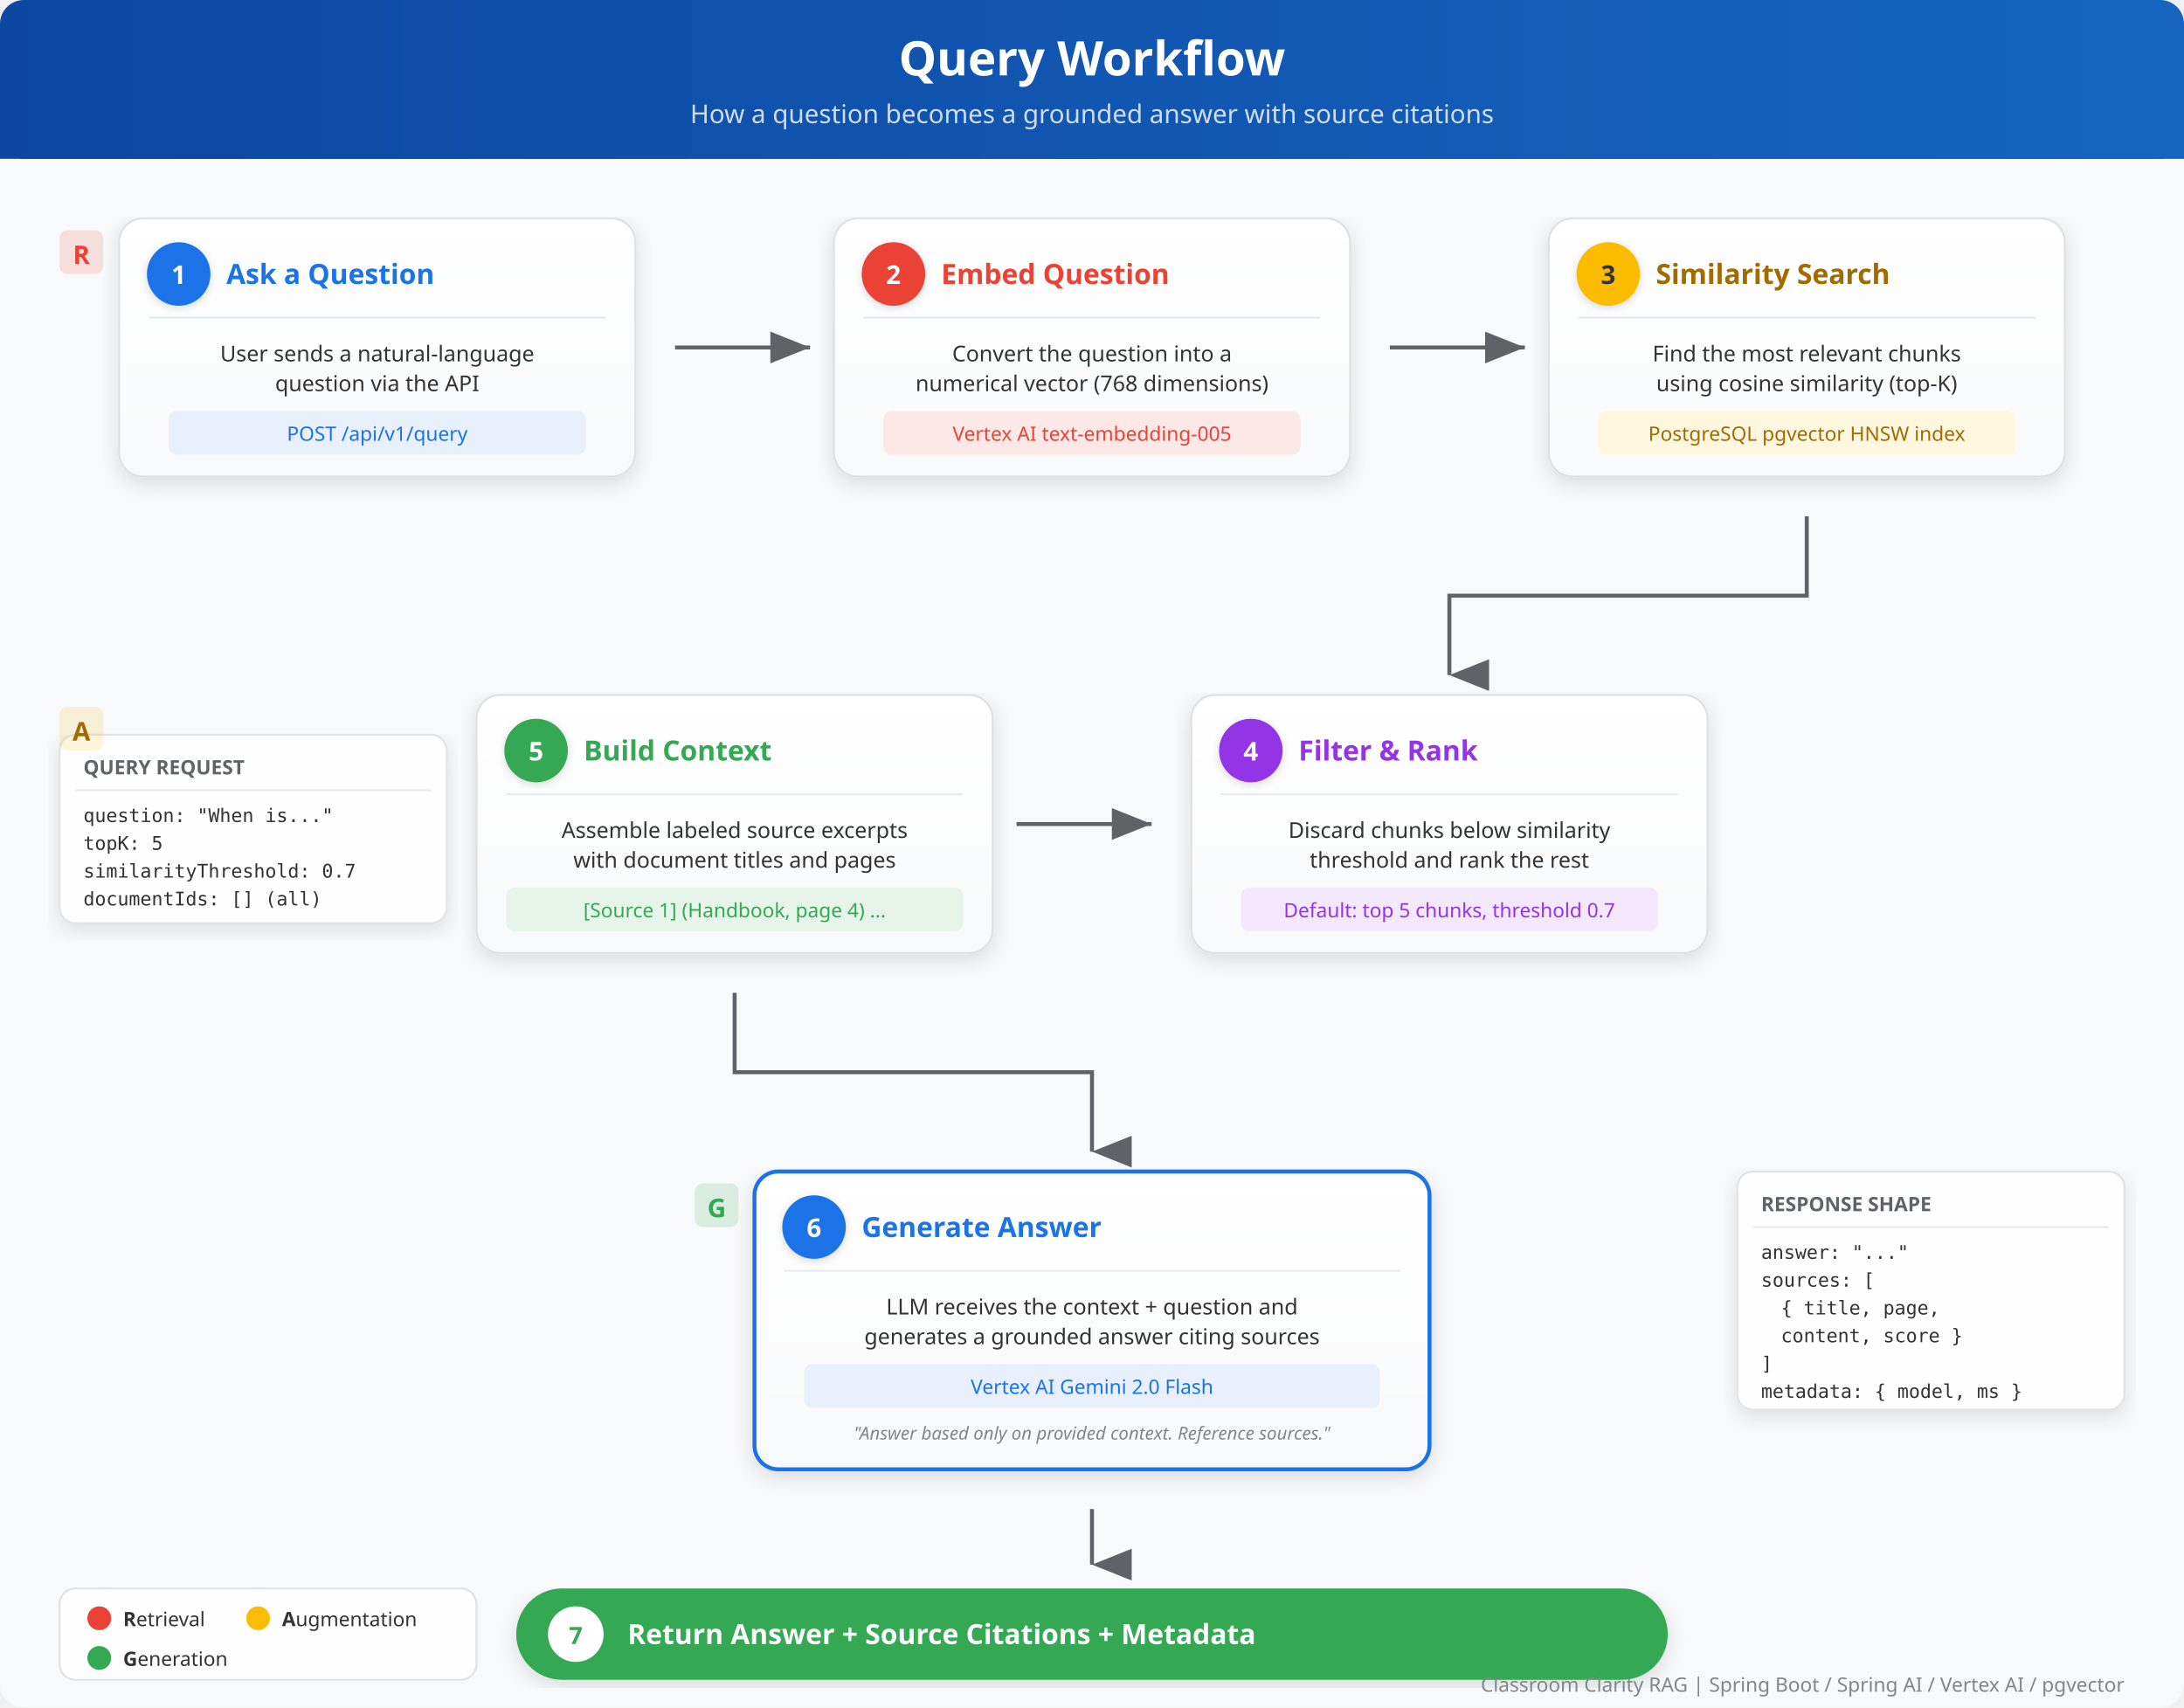
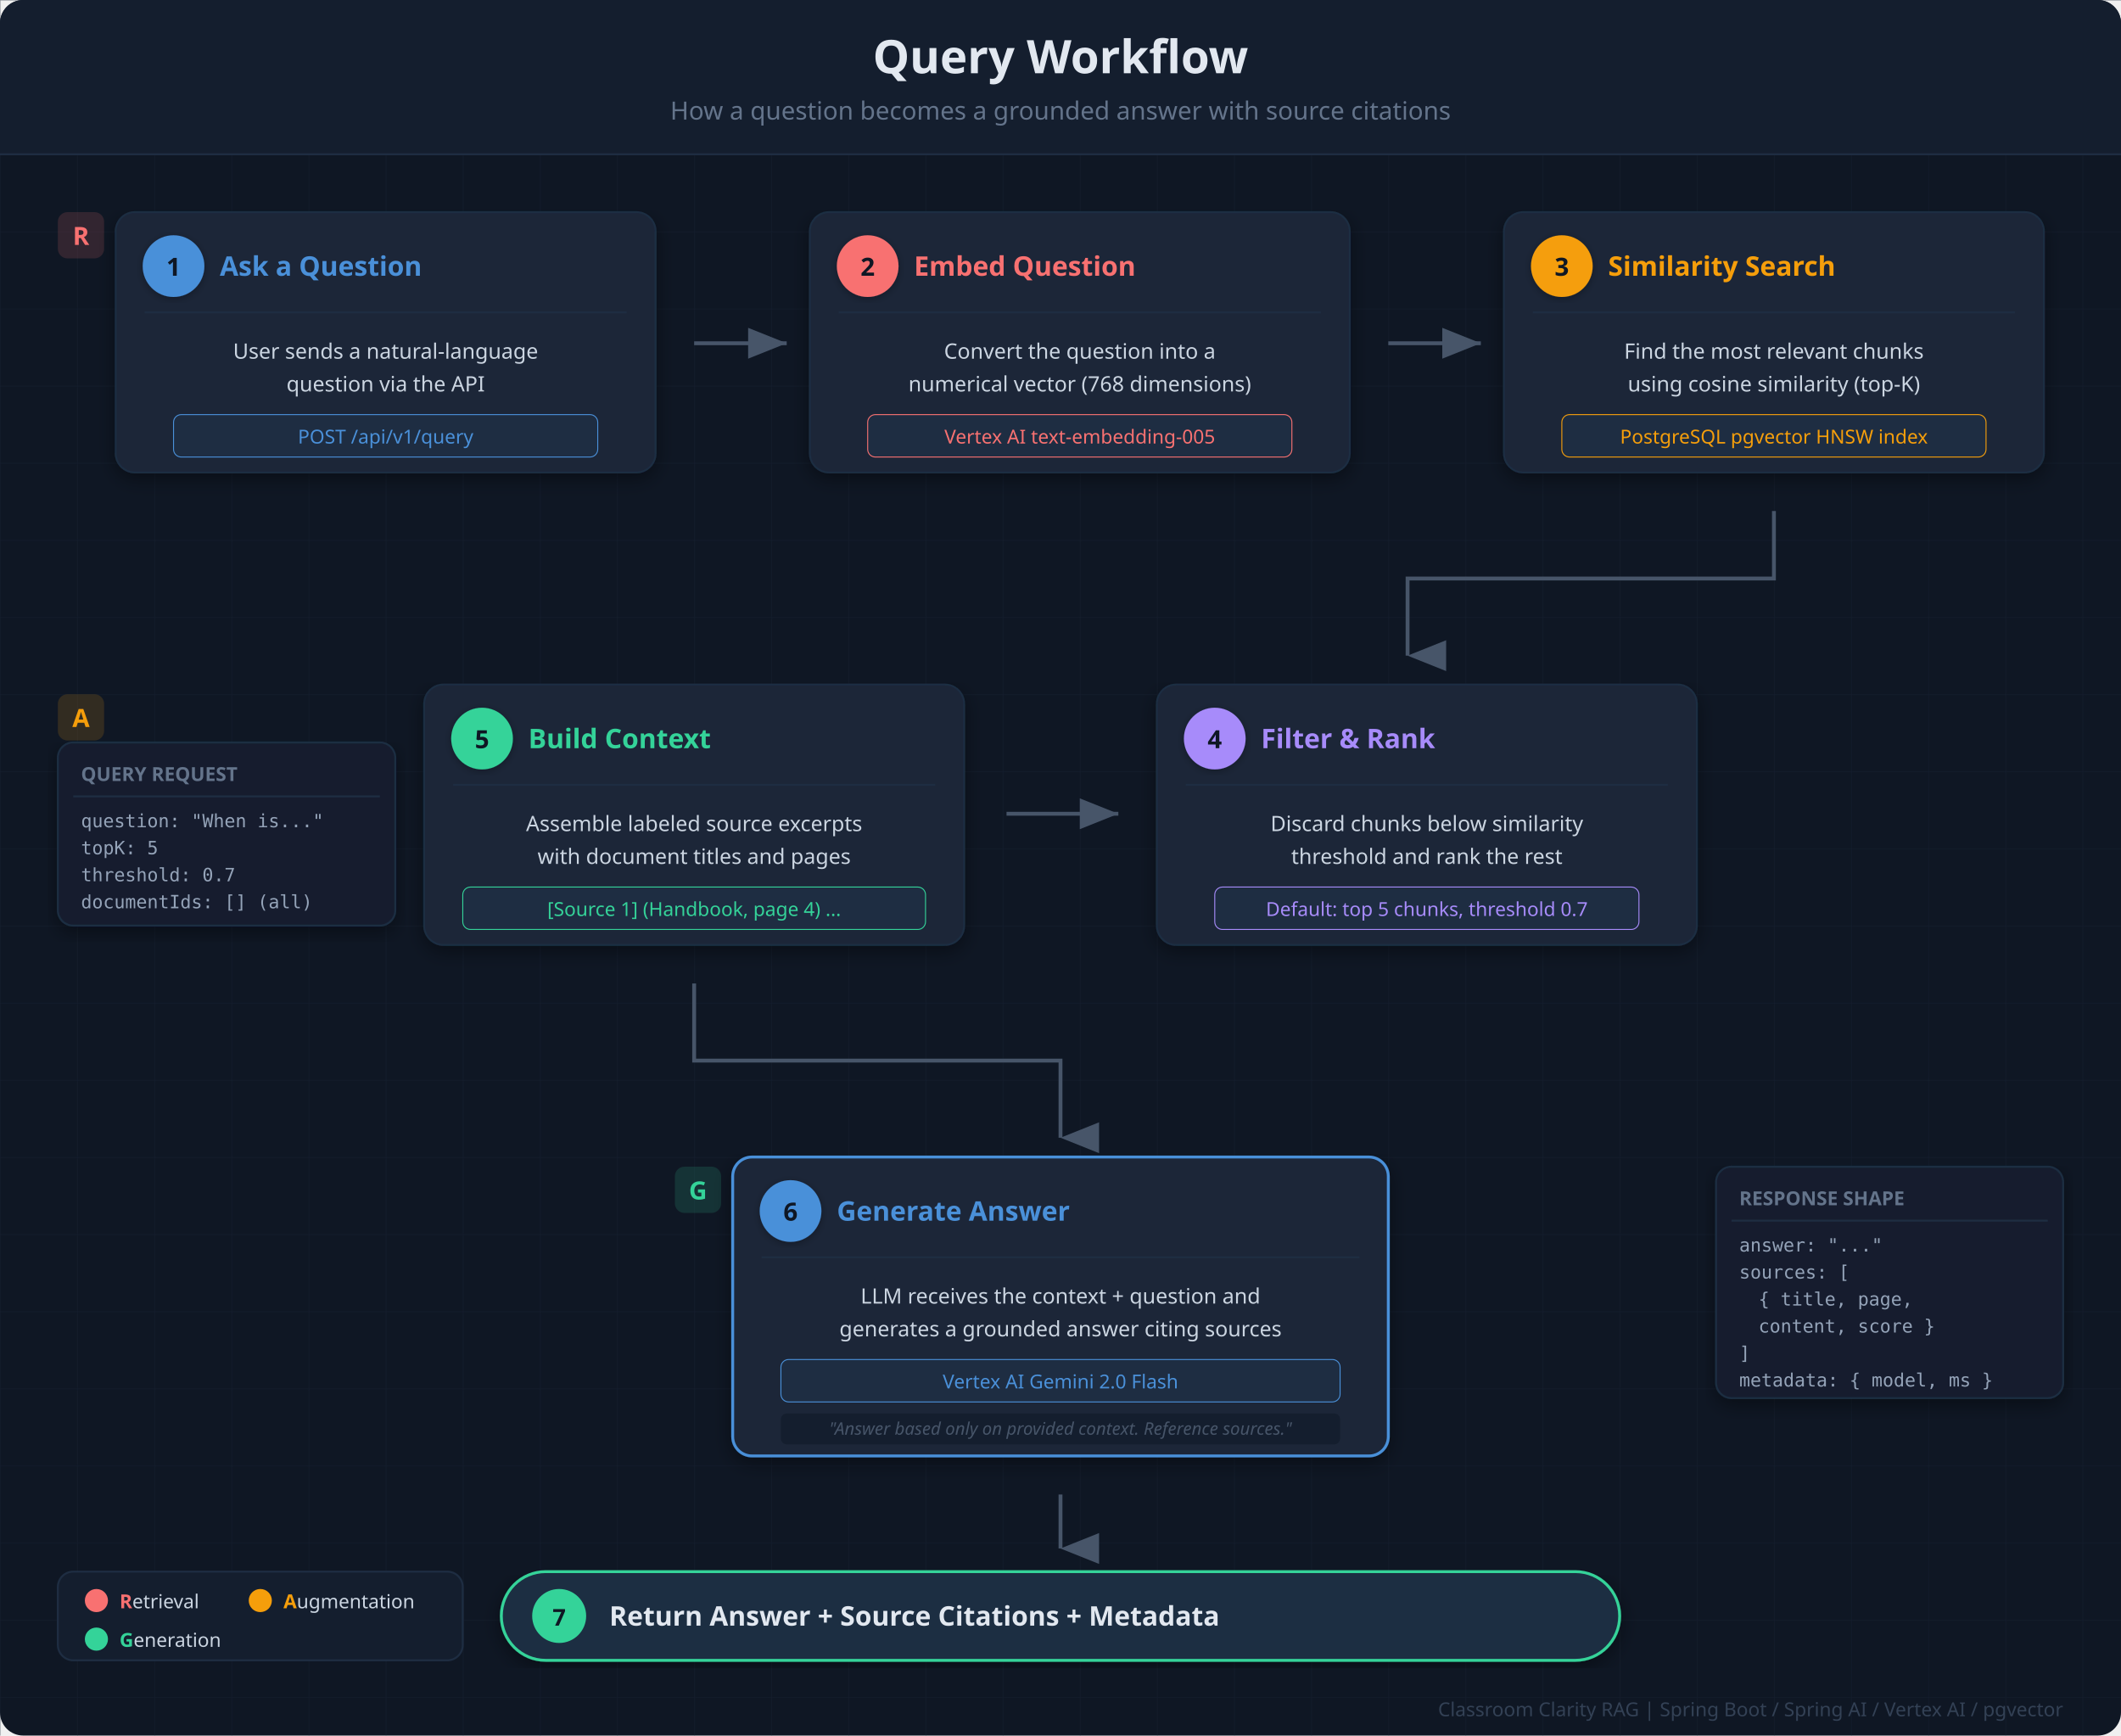
- <svg xmlns="http://www.w3.org/2000/svg" viewBox="0 0 1100 860" font-family="'Segoe UI', system-ui, -apple-system, sans-serif">
+ <svg xmlns="http://www.w3.org/2000/svg" viewBox="0 0 1100 900" font-family="'Segoe UI', system-ui, -apple-system, sans-serif">
  <defs>
-     <linearGradient id="qHeaderGrad" x1="0%" y1="0%" x2="100%" y2="0%">
-       <stop offset="0%" stop-color="#0d47a1" />
-       <stop offset="100%" stop-color="#1565c0" />
-     </linearGradient>
-     <linearGradient id="cardGrad" x1="0%" y1="0%" x2="0%" y2="100%">
-       <stop offset="0%" stop-color="#ffffff" />
-       <stop offset="100%" stop-color="#f8f9fa" />
-     </linearGradient>
    <filter id="cardShadow" x="-3%" y="-3%" width="106%" height="112%">
-       <feDropShadow dx="0" dy="3" stdDeviation="5" flood-color="#000" flood-opacity="0.12" />
+       <feDropShadow dx="0" dy="3" stdDeviation="5" flood-color="#000" flood-opacity="0.4" />
    </filter>
    <filter id="iconShadow" x="-10%" y="-10%" width="120%" height="120%">
-       <feDropShadow dx="0" dy="1" stdDeviation="2" flood-color="#000" flood-opacity="0.15" />
+       <feDropShadow dx="0" dy="1" stdDeviation="2" flood-color="#000" flood-opacity="0.3" />
    </filter>
    <marker id="flowArrow" markerWidth="10" markerHeight="8" refX="10" refY="4" orient="auto">
-       <path d="M0,0 L10,4 L0,8" fill="#5f6368" />
+       <path d="M0,0 L10,4 L0,8" fill="#475569" />
    </marker>
    <marker id="flowArrowDown" markerWidth="8" markerHeight="10" refX="4" refY="10" orient="auto">
-       <path d="M0,0 L4,10 L8,0" fill="#5f6368" />
+       <path d="M0,0 L4,10 L8,0" fill="#475569" />
    </marker>
  </defs>
-   <rect width="1100" height="860" rx="12" fill="#f8f9fa" />
-   <rect x="0" y="0" width="1100" height="80" rx="12" fill="url(#qHeaderGrad)" />
-   <rect x="0" y="40" width="1100" height="40" fill="url(#qHeaderGrad)" />
-   <text x="550" y="38" text-anchor="middle" fill="#fff" font-size="24" font-weight="600">Query Workflow</text>
-   <text x="550" y="62" text-anchor="middle" fill="#ffffffcc" font-size="13">How a question becomes a grounded answer with source citations</text>
+   <rect width="1100" height="900" rx="12" fill="#0f1724" />
+   <pattern id="qgrid" width="40" height="40" patternUnits="userSpaceOnUse">
+     <path d="M 40 0 L 0 0 0 40" fill="none" stroke="#1a2538" stroke-width="0.5" />
+   </pattern>
+   <rect width="1100" height="900" fill="url(#qgrid)" opacity="0.5" />
+   <rect x="0" y="0" width="1100" height="80" rx="12" fill="#141e2e" />
+   <rect x="0" y="40" width="1100" height="40" fill="#141e2e" />
+   <line x1="0" y1="80" x2="1100" y2="80" stroke="#1e2d42" stroke-width="1" />
+   <text x="550" y="38" text-anchor="middle" fill="#e2e8f0" font-size="24" font-weight="600">Query Workflow</text>
+   <text x="550" y="62" text-anchor="middle" fill="#64748b" font-size="13">How a question becomes a grounded answer with source citations</text>
+   <g transform="translate(30, 110)">
+     <rect width="24" height="24" rx="5" fill="#f87171" opacity="0.15" />
+     <text x="12" y="17" text-anchor="middle" fill="#f87171" font-size="13" font-weight="700">R</text>
+   </g>
  <g transform="translate(60, 110)">
-     <rect width="260" height="130" rx="12" fill="url(#cardGrad)" stroke="#e0e0e0" stroke-width="1" filter="url(#cardShadow)" />
-     <circle cx="30" cy="28" r="16" fill="#1a73e8" filter="url(#iconShadow)" />
-     <text x="30" y="33" text-anchor="middle" fill="#fff" font-size="13" font-weight="700">1</text>
-     <text x="54" y="33" fill="#1a73e8" font-size="14" font-weight="600">Ask a Question</text>
-     <line x1="15" y1="50" x2="245" y2="50" stroke="#e8eaed" stroke-width="1" />
-     <text x="130" y="72" text-anchor="middle" fill="#333" font-size="11">User sends a natural-language</text>
-     <text x="130" y="87" text-anchor="middle" fill="#333" font-size="11">question via the API</text>
-     <rect x="25" y="97" width="210" height="22" rx="4" fill="#e8f0fe" />
-     <text x="130" y="112" text-anchor="middle" fill="#1a73e8" font-size="10" font-weight="500">POST /api/v1/query</text>
+     <rect width="280" height="135" rx="10" fill="#1a2538" stroke="#1e2d42" stroke-width="1" filter="url(#cardShadow)" />
+     <circle cx="30" cy="28" r="16" fill="#4a90d9" filter="url(#iconShadow)" />
+     <text x="30" y="33" text-anchor="middle" fill="#0f1724" font-size="13" font-weight="700">1</text>
+     <text x="54" y="33" fill="#4a90d9" font-size="14" font-weight="600">Ask a Question</text>
+     <line x1="15" y1="52" x2="265" y2="52" stroke="#1e2d42" stroke-width="1" />
+     <text x="140" y="76" text-anchor="middle" fill="#cbd5e1" font-size="11">User sends a natural-language</text>
+     <text x="140" y="93" text-anchor="middle" fill="#cbd5e1" font-size="11">question via the API</text>
+     <rect x="30" y="105" width="220" height="22" rx="4" fill="#1e2d42" stroke="#4a90d9" stroke-width="0.5" />
+     <text x="140" y="120" text-anchor="middle" fill="#4a90d9" font-size="10" font-weight="500">POST /api/v1/query</text>
  </g>
-   <line x1="340" y1="175" x2="408" y2="175" stroke="#5f6368" stroke-width="2" marker-end="url(#flowArrow)" />
+   <line x1="360" y1="178" x2="408" y2="178" stroke="#475569" stroke-width="2" marker-end="url(#flowArrow)" />
  <g transform="translate(420, 110)">
-     <rect width="260" height="130" rx="12" fill="url(#cardGrad)" stroke="#e0e0e0" stroke-width="1" filter="url(#cardShadow)" />
-     <circle cx="30" cy="28" r="16" fill="#ea4335" filter="url(#iconShadow)" />
-     <text x="30" y="33" text-anchor="middle" fill="#fff" font-size="13" font-weight="700">2</text>
-     <text x="54" y="33" fill="#ea4335" font-size="14" font-weight="600">Embed Question</text>
-     <line x1="15" y1="50" x2="245" y2="50" stroke="#e8eaed" stroke-width="1" />
-     <text x="130" y="72" text-anchor="middle" fill="#333" font-size="11">Convert the question into a</text>
-     <text x="130" y="87" text-anchor="middle" fill="#333" font-size="11">numerical vector (768 dimensions)</text>
-     <rect x="25" y="97" width="210" height="22" rx="4" fill="#fce8e6" />
-     <text x="130" y="112" text-anchor="middle" fill="#ea4335" font-size="10" font-weight="500">Vertex AI text-embedding-005</text>
+     <rect width="280" height="135" rx="10" fill="#1a2538" stroke="#1e2d42" stroke-width="1" filter="url(#cardShadow)" />
+     <circle cx="30" cy="28" r="16" fill="#f87171" filter="url(#iconShadow)" />
+     <text x="30" y="33" text-anchor="middle" fill="#0f1724" font-size="13" font-weight="700">2</text>
+     <text x="54" y="33" fill="#f87171" font-size="14" font-weight="600">Embed Question</text>
+     <line x1="15" y1="52" x2="265" y2="52" stroke="#1e2d42" stroke-width="1" />
+     <text x="140" y="76" text-anchor="middle" fill="#cbd5e1" font-size="11">Convert the question into a</text>
+     <text x="140" y="93" text-anchor="middle" fill="#cbd5e1" font-size="11">numerical vector (768 dimensions)</text>
+     <rect x="30" y="105" width="220" height="22" rx="4" fill="#1e2d42" stroke="#f87171" stroke-width="0.5" />
+     <text x="140" y="120" text-anchor="middle" fill="#f87171" font-size="10" font-weight="500">Vertex AI text-embedding-005</text>
  </g>
-   <line x1="700" y1="175" x2="768" y2="175" stroke="#5f6368" stroke-width="2" marker-end="url(#flowArrow)" />
+   <line x1="720" y1="178" x2="768" y2="178" stroke="#475569" stroke-width="2" marker-end="url(#flowArrow)" />
  <g transform="translate(780, 110)">
-     <rect width="260" height="130" rx="12" fill="url(#cardGrad)" stroke="#e0e0e0" stroke-width="1" filter="url(#cardShadow)" />
-     <circle cx="30" cy="28" r="16" fill="#fbbc04" filter="url(#iconShadow)" />
-     <text x="30" y="33" text-anchor="middle" fill="#333" font-size="13" font-weight="700">3</text>
-     <text x="54" y="33" fill="#a16b00" font-size="14" font-weight="600">Similarity Search</text>
-     <line x1="15" y1="50" x2="245" y2="50" stroke="#e8eaed" stroke-width="1" />
-     <text x="130" y="72" text-anchor="middle" fill="#333" font-size="11">Find the most relevant chunks</text>
-     <text x="130" y="87" text-anchor="middle" fill="#333" font-size="11">using cosine similarity (top-K)</text>
-     <rect x="25" y="97" width="210" height="22" rx="4" fill="#fef7e0" />
-     <text x="130" y="112" text-anchor="middle" fill="#a16b00" font-size="10" font-weight="500">PostgreSQL pgvector HNSW index</text>
+     <rect width="280" height="135" rx="10" fill="#1a2538" stroke="#1e2d42" stroke-width="1" filter="url(#cardShadow)" />
+     <circle cx="30" cy="28" r="16" fill="#f59e0b" filter="url(#iconShadow)" />
+     <text x="30" y="33" text-anchor="middle" fill="#0f1724" font-size="13" font-weight="700">3</text>
+     <text x="54" y="33" fill="#f59e0b" font-size="14" font-weight="600">Similarity Search</text>
+     <line x1="15" y1="52" x2="265" y2="52" stroke="#1e2d42" stroke-width="1" />
+     <text x="140" y="76" text-anchor="middle" fill="#cbd5e1" font-size="11">Find the most relevant chunks</text>
+     <text x="140" y="93" text-anchor="middle" fill="#cbd5e1" font-size="11">using cosine similarity (top-K)</text>
+     <rect x="30" y="105" width="220" height="22" rx="4" fill="#1e2d42" stroke="#f59e0b" stroke-width="0.5" />
+     <text x="140" y="120" text-anchor="middle" fill="#f59e0b" font-size="10" font-weight="500">PostgreSQL pgvector HNSW index</text>
  </g>
-   <path d="M 910 260 L 910 300 L 730 300 L 730 340" stroke="#5f6368" stroke-width="2" fill="none" marker-end="url(#flowArrowDown)" />
-   <g transform="translate(600, 350)">
-     <rect width="260" height="130" rx="12" fill="url(#cardGrad)" stroke="#e0e0e0" stroke-width="1" filter="url(#cardShadow)" />
-     <circle cx="30" cy="28" r="16" fill="#9334e6" filter="url(#iconShadow)" />
-     <text x="30" y="33" text-anchor="middle" fill="#fff" font-size="13" font-weight="700">4</text>
-     <text x="54" y="33" fill="#9334e6" font-size="14" font-weight="600">Filter &amp; Rank</text>
-     <line x1="15" y1="50" x2="245" y2="50" stroke="#e8eaed" stroke-width="1" />
-     <text x="130" y="72" text-anchor="middle" fill="#333" font-size="11">Discard chunks below similarity</text>
-     <text x="130" y="87" text-anchor="middle" fill="#333" font-size="11">threshold and rank the rest</text>
-     <rect x="25" y="97" width="210" height="22" rx="4" fill="#f3e8fd" />
-     <text x="130" y="112" text-anchor="middle" fill="#9334e6" font-size="10" font-weight="500">Default: top 5 chunks, threshold 0.7</text>
+   <path d="M 920 265 L 920 300 L 730 300 L 730 340" stroke="#475569" stroke-width="2" fill="none" marker-end="url(#flowArrowDown)" />
+   <g transform="translate(30, 360)">
+     <rect width="24" height="24" rx="5" fill="#f59e0b" opacity="0.15" />
+     <text x="12" y="17" text-anchor="middle" fill="#f59e0b" font-size="13" font-weight="700">A</text>
  </g>
-   <line x1="580" y1="415" x2="512" y2="415" stroke="#5f6368" stroke-width="2" marker-end="url(#flowArrow)" transform="rotate(180, 546, 415)" />
-   <g transform="translate(240, 350)">
-     <rect width="260" height="130" rx="12" fill="url(#cardGrad)" stroke="#e0e0e0" stroke-width="1" filter="url(#cardShadow)" />
-     <circle cx="30" cy="28" r="16" fill="#34a853" filter="url(#iconShadow)" />
-     <text x="30" y="33" text-anchor="middle" fill="#fff" font-size="13" font-weight="700">5</text>
-     <text x="54" y="33" fill="#34a853" font-size="14" font-weight="600">Build Context</text>
-     <line x1="15" y1="50" x2="245" y2="50" stroke="#e8eaed" stroke-width="1" />
-     <text x="130" y="72" text-anchor="middle" fill="#333" font-size="11">Assemble labeled source excerpts</text>
-     <text x="130" y="87" text-anchor="middle" fill="#333" font-size="11">with document titles and pages</text>
-     <rect x="15" y="97" width="230" height="22" rx="4" fill="#e6f4ea" />
-     <text x="130" y="112" text-anchor="middle" fill="#34a853" font-size="10" font-weight="500">[Source 1] (Handbook, page 4) ...</text>
+   <g transform="translate(600, 355)">
+     <rect width="280" height="135" rx="10" fill="#1a2538" stroke="#1e2d42" stroke-width="1" filter="url(#cardShadow)" />
+     <circle cx="30" cy="28" r="16" fill="#a78bfa" filter="url(#iconShadow)" />
+     <text x="30" y="33" text-anchor="middle" fill="#0f1724" font-size="13" font-weight="700">4</text>
+     <text x="54" y="33" fill="#a78bfa" font-size="14" font-weight="600">Filter &amp; Rank</text>
+     <line x1="15" y1="52" x2="265" y2="52" stroke="#1e2d42" stroke-width="1" />
+     <text x="140" y="76" text-anchor="middle" fill="#cbd5e1" font-size="11">Discard chunks below similarity</text>
+     <text x="140" y="93" text-anchor="middle" fill="#cbd5e1" font-size="11">threshold and rank the rest</text>
+     <rect x="30" y="105" width="220" height="22" rx="4" fill="#1e2d42" stroke="#a78bfa" stroke-width="0.5" />
+     <text x="140" y="120" text-anchor="middle" fill="#a78bfa" font-size="10" font-weight="500">Default: top 5 chunks, threshold 0.7</text>
  </g>
-   <path d="M 370 500 L 370 540 L 550 540 L 550 580" stroke="#5f6368" stroke-width="2" fill="none" marker-end="url(#flowArrowDown)" />
-   <g transform="translate(380, 590)">
-     <rect width="340" height="150" rx="12" fill="url(#cardGrad)" stroke="#1a73e8" stroke-width="2" filter="url(#cardShadow)" />
-     <circle cx="30" cy="28" r="16" fill="#1a73e8" filter="url(#iconShadow)" />
-     <text x="30" y="33" text-anchor="middle" fill="#fff" font-size="13" font-weight="700">6</text>
-     <text x="54" y="33" fill="#1a73e8" font-size="14" font-weight="600">Generate Answer</text>
-     <line x1="15" y1="50" x2="325" y2="50" stroke="#e8eaed" stroke-width="1" />
-     <text x="170" y="72" text-anchor="middle" fill="#333" font-size="11">LLM receives the context + question and</text>
-     <text x="170" y="87" text-anchor="middle" fill="#333" font-size="11">generates a grounded answer citing sources</text>
-     <rect x="25" y="97" width="290" height="22" rx="4" fill="#e8f0fe" />
-     <text x="170" y="112" text-anchor="middle" fill="#1a73e8" font-size="10" font-weight="500">Vertex AI Gemini 2.0 Flash</text>
-     <rect x="25" y="123" width="290" height="18" rx="3" fill="#f8f9fa" />
-     <text x="170" y="135" text-anchor="middle" fill="#80868b" font-size="9" font-style="italic">"Answer based only on provided context. Reference sources."</text>
+   <line x1="580" y1="422" x2="522" y2="422" stroke="#475569" stroke-width="2" marker-end="url(#flowArrow)" transform="rotate(180, 551, 422)" />
+   <g transform="translate(220, 355)">
+     <rect width="280" height="135" rx="10" fill="#1a2538" stroke="#1e2d42" stroke-width="1" filter="url(#cardShadow)" />
+     <circle cx="30" cy="28" r="16" fill="#34d399" filter="url(#iconShadow)" />
+     <text x="30" y="33" text-anchor="middle" fill="#0f1724" font-size="13" font-weight="700">5</text>
+     <text x="54" y="33" fill="#34d399" font-size="14" font-weight="600">Build Context</text>
+     <line x1="15" y1="52" x2="265" y2="52" stroke="#1e2d42" stroke-width="1" />
+     <text x="140" y="76" text-anchor="middle" fill="#cbd5e1" font-size="11">Assemble labeled source excerpts</text>
+     <text x="140" y="93" text-anchor="middle" fill="#cbd5e1" font-size="11">with document titles and pages</text>
+     <rect x="20" y="105" width="240" height="22" rx="4" fill="#1e2d42" stroke="#34d399" stroke-width="0.5" />
+     <text x="140" y="120" text-anchor="middle" fill="#34d399" font-size="10" font-weight="500">[Source 1] (Handbook, page 4) ...</text>
  </g>
-   <line x1="550" y1="760" x2="550" y2="788" stroke="#5f6368" stroke-width="2" marker-end="url(#flowArrowDown)" />
-   <g transform="translate(260, 800)">
-     <rect width="580" height="46" rx="23" fill="#34a853" filter="url(#cardShadow)" />
-     <circle cx="30" cy="23" r="14" fill="#fff" />
-     <text x="30" y="28" text-anchor="middle" fill="#34a853" font-size="12" font-weight="700">7</text>
-     <text x="56" y="28" fill="#fff" font-size="14" font-weight="600">Return Answer + Source Citations + Metadata</text>
+   <path d="M 360 510 L 360 550 L 550 550 L 550 590" stroke="#475569" stroke-width="2" fill="none" marker-end="url(#flowArrowDown)" />
+   <g transform="translate(350, 605)">
+     <rect width="24" height="24" rx="5" fill="#34d399" opacity="0.15" />
+     <text x="12" y="17" text-anchor="middle" fill="#34d399" font-size="13" font-weight="700">G</text>
  </g>
-   <g transform="translate(30, 370)">
-     <rect width="195" height="95" rx="8" fill="#fff" stroke="#e0e0e0" stroke-width="1" filter="url(#cardShadow)" opacity="0.9" />
-     <text x="12" y="20" fill="#5f6368" font-size="10" font-weight="600">QUERY REQUEST</text>
-     <line x1="8" y1="28" x2="187" y2="28" stroke="#e8eaed" stroke-width="1" />
-     <text x="12" y="44" fill="#333" font-size="9.5" font-family="monospace">question: "When is..."</text>
-     <text x="12" y="58" fill="#333" font-size="9.5" font-family="monospace">topK: 5</text>
-     <text x="12" y="72" fill="#333" font-size="9.5" font-family="monospace">similarityThreshold: 0.7</text>
-     <text x="12" y="86" fill="#333" font-size="9.5" font-family="monospace">documentIds: [] (all)</text>
+   <g transform="translate(380, 600)">
+     <rect width="340" height="155" rx="10" fill="#1a2538" stroke="#4a90d9" stroke-width="1.5" filter="url(#cardShadow)" />
+     <circle cx="30" cy="28" r="16" fill="#4a90d9" filter="url(#iconShadow)" />
+     <text x="30" y="33" text-anchor="middle" fill="#0f1724" font-size="13" font-weight="700">6</text>
+     <text x="54" y="33" fill="#4a90d9" font-size="14" font-weight="600">Generate Answer</text>
+     <line x1="15" y1="52" x2="325" y2="52" stroke="#1e2d42" stroke-width="1" />
+     <text x="170" y="76" text-anchor="middle" fill="#cbd5e1" font-size="11">LLM receives the context + question and</text>
+     <text x="170" y="93" text-anchor="middle" fill="#cbd5e1" font-size="11">generates a grounded answer citing sources</text>
+     <rect x="25" y="105" width="290" height="22" rx="4" fill="#1e2d42" stroke="#4a90d9" stroke-width="0.5" />
+     <text x="170" y="120" text-anchor="middle" fill="#4a90d9" font-size="10" font-weight="500">Vertex AI Gemini 2.0 Flash</text>
+     <rect x="25" y="133" width="290" height="16" rx="3" fill="#141e2e" />
+     <text x="170" y="144" text-anchor="middle" fill="#475569" font-size="9" font-style="italic">"Answer based only on provided context. Reference sources."</text>
  </g>
-   <g transform="translate(875, 590)">
-     <rect width="195" height="120" rx="8" fill="#fff" stroke="#e0e0e0" stroke-width="1" filter="url(#cardShadow)" opacity="0.9" />
-     <text x="12" y="20" fill="#5f6368" font-size="10" font-weight="600">RESPONSE SHAPE</text>
-     <line x1="8" y1="28" x2="187" y2="28" stroke="#e8eaed" stroke-width="1" />
-     <text x="12" y="44" fill="#333" font-size="9.5" font-family="monospace">answer: "..."</text>
-     <text x="12" y="58" fill="#333" font-size="9.5" font-family="monospace">sources: [</text>
-     <text x="22" y="72" fill="#333" font-size="9.5" font-family="monospace">{ title, page,</text>
-     <text x="22" y="86" fill="#333" font-size="9.5" font-family="monospace">  content, score }</text>
-     <text x="12" y="100" fill="#333" font-size="9.5" font-family="monospace">]</text>
-     <text x="12" y="114" fill="#333" font-size="9.5" font-family="monospace">metadata: { model, ms }</text>
+   <line x1="550" y1="775" x2="550" y2="803" stroke="#475569" stroke-width="2" marker-end="url(#flowArrowDown)" />
+   <g transform="translate(260, 815)">
+     <rect width="580" height="46" rx="23" fill="#1e2d42" stroke="#34d399" stroke-width="1.5" filter="url(#cardShadow)" />
+     <circle cx="30" cy="23" r="14" fill="#34d399" />
+     <text x="30" y="28" text-anchor="middle" fill="#0f1724" font-size="12" font-weight="700">7</text>
+     <text x="56" y="28" fill="#e2e8f0" font-size="14" font-weight="600">Return Answer + Source Citations + Metadata</text>
  </g>
-   <g transform="translate(30, 110)">
-     <rect x="0" y="6" width="22" height="22" rx="4" fill="#ea4335" opacity="0.15" />
-     <text x="11" y="23" text-anchor="middle" fill="#ea4335" font-size="13" font-weight="700">R</text>
+   <g transform="translate(30, 385)">
+     <rect width="175" height="95" rx="8" fill="#141e2e" stroke="#1e2d42" stroke-width="1" filter="url(#cardShadow)" />
+     <text x="12" y="20" fill="#64748b" font-size="10" font-weight="600">QUERY REQUEST</text>
+     <line x1="8" y1="28" x2="167" y2="28" stroke="#1e2d42" stroke-width="1" />
+     <text x="12" y="44" fill="#94a3b8" font-size="9.5" font-family="'SF Mono', 'Fira Code', monospace">question: "When is..."</text>
+     <text x="12" y="58" fill="#94a3b8" font-size="9.5" font-family="'SF Mono', 'Fira Code', monospace">topK: 5</text>
+     <text x="12" y="72" fill="#94a3b8" font-size="9.5" font-family="'SF Mono', 'Fira Code', monospace">threshold: 0.7</text>
+     <text x="12" y="86" fill="#94a3b8" font-size="9.5" font-family="'SF Mono', 'Fira Code', monospace">documentIds: [] (all)</text>
  </g>
-   <g transform="translate(30, 350)">
-     <rect x="0" y="6" width="22" height="22" rx="4" fill="#fbbc04" opacity="0.15" />
-     <text x="11" y="23" text-anchor="middle" fill="#a16b00" font-size="13" font-weight="700">A</text>
+   <g transform="translate(890, 605)">
+     <rect width="180" height="120" rx="8" fill="#141e2e" stroke="#1e2d42" stroke-width="1" filter="url(#cardShadow)" />
+     <text x="12" y="20" fill="#64748b" font-size="10" font-weight="600">RESPONSE SHAPE</text>
+     <line x1="8" y1="28" x2="172" y2="28" stroke="#1e2d42" stroke-width="1" />
+     <text x="12" y="44" fill="#94a3b8" font-size="9.5" font-family="'SF Mono', 'Fira Code', monospace">answer: "..."</text>
+     <text x="12" y="58" fill="#94a3b8" font-size="9.5" font-family="'SF Mono', 'Fira Code', monospace">sources: [</text>
+     <text x="22" y="72" fill="#94a3b8" font-size="9.5" font-family="'SF Mono', 'Fira Code', monospace">{ title, page,</text>
+     <text x="22" y="86" fill="#94a3b8" font-size="9.5" font-family="'SF Mono', 'Fira Code', monospace">  content, score }</text>
+     <text x="12" y="100" fill="#94a3b8" font-size="9.5" font-family="'SF Mono', 'Fira Code', monospace">]</text>
+     <text x="12" y="114" fill="#94a3b8" font-size="9.5" font-family="'SF Mono', 'Fira Code', monospace">metadata: { model, ms }</text>
  </g>
-   <g transform="translate(350, 590)">
-     <rect x="0" y="6" width="22" height="22" rx="4" fill="#34a853" opacity="0.15" />
-     <text x="11" y="23" text-anchor="middle" fill="#34a853" font-size="13" font-weight="700">G</text>
+   <g transform="translate(30, 815)">
+     <rect width="210" height="46" rx="8" fill="#141e2e" stroke="#1e2d42" stroke-width="1" />
+     <circle cx="20" cy="15" r="6" fill="#f87171" />
+     <text x="32" y="19" fill="#cbd5e1" font-size="10">
+       <tspan font-weight="600" fill="#f87171">R</tspan>etrieval</text>
+     <circle cx="105" cy="15" r="6" fill="#f59e0b" />
+     <text x="117" y="19" fill="#cbd5e1" font-size="10">
+       <tspan font-weight="600" fill="#f59e0b">A</tspan>ugmentation</text>
+     <circle cx="20" cy="35" r="6" fill="#34d399" />
+     <text x="32" y="39" fill="#cbd5e1" font-size="10">
+       <tspan font-weight="600" fill="#34d399">G</tspan>eneration</text>
  </g>
-   <g transform="translate(30, 800)">
-     <rect width="210" height="46" rx="8" fill="#fff" stroke="#e0e0e0" stroke-width="1" opacity="0.9" />
-     <circle cx="20" cy="15" r="6" fill="#ea4335" />
-     <text x="32" y="19" fill="#333" font-size="10">
-       <tspan font-weight="600">R</tspan>etrieval</text>
-     <circle cx="100" cy="15" r="6" fill="#fbbc04" />
-     <text x="112" y="19" fill="#333" font-size="10">
-       <tspan font-weight="600">A</tspan>ugmentation</text>
-     <circle cx="20" cy="35" r="6" fill="#34a853" />
-     <text x="32" y="39" fill="#333" font-size="10">
-       <tspan font-weight="600">G</tspan>eneration</text>
-   </g>
-   <text x="1070" y="852" text-anchor="end" fill="#80868b" font-size="10">Classroom Clarity RAG  |  Spring Boot / Spring AI / Vertex AI / pgvector</text>
+   <text x="1070" y="890" text-anchor="end" fill="#334155" font-size="10">Classroom Clarity RAG  |  Spring Boot / Spring AI / Vertex AI / pgvector</text>
</svg>
